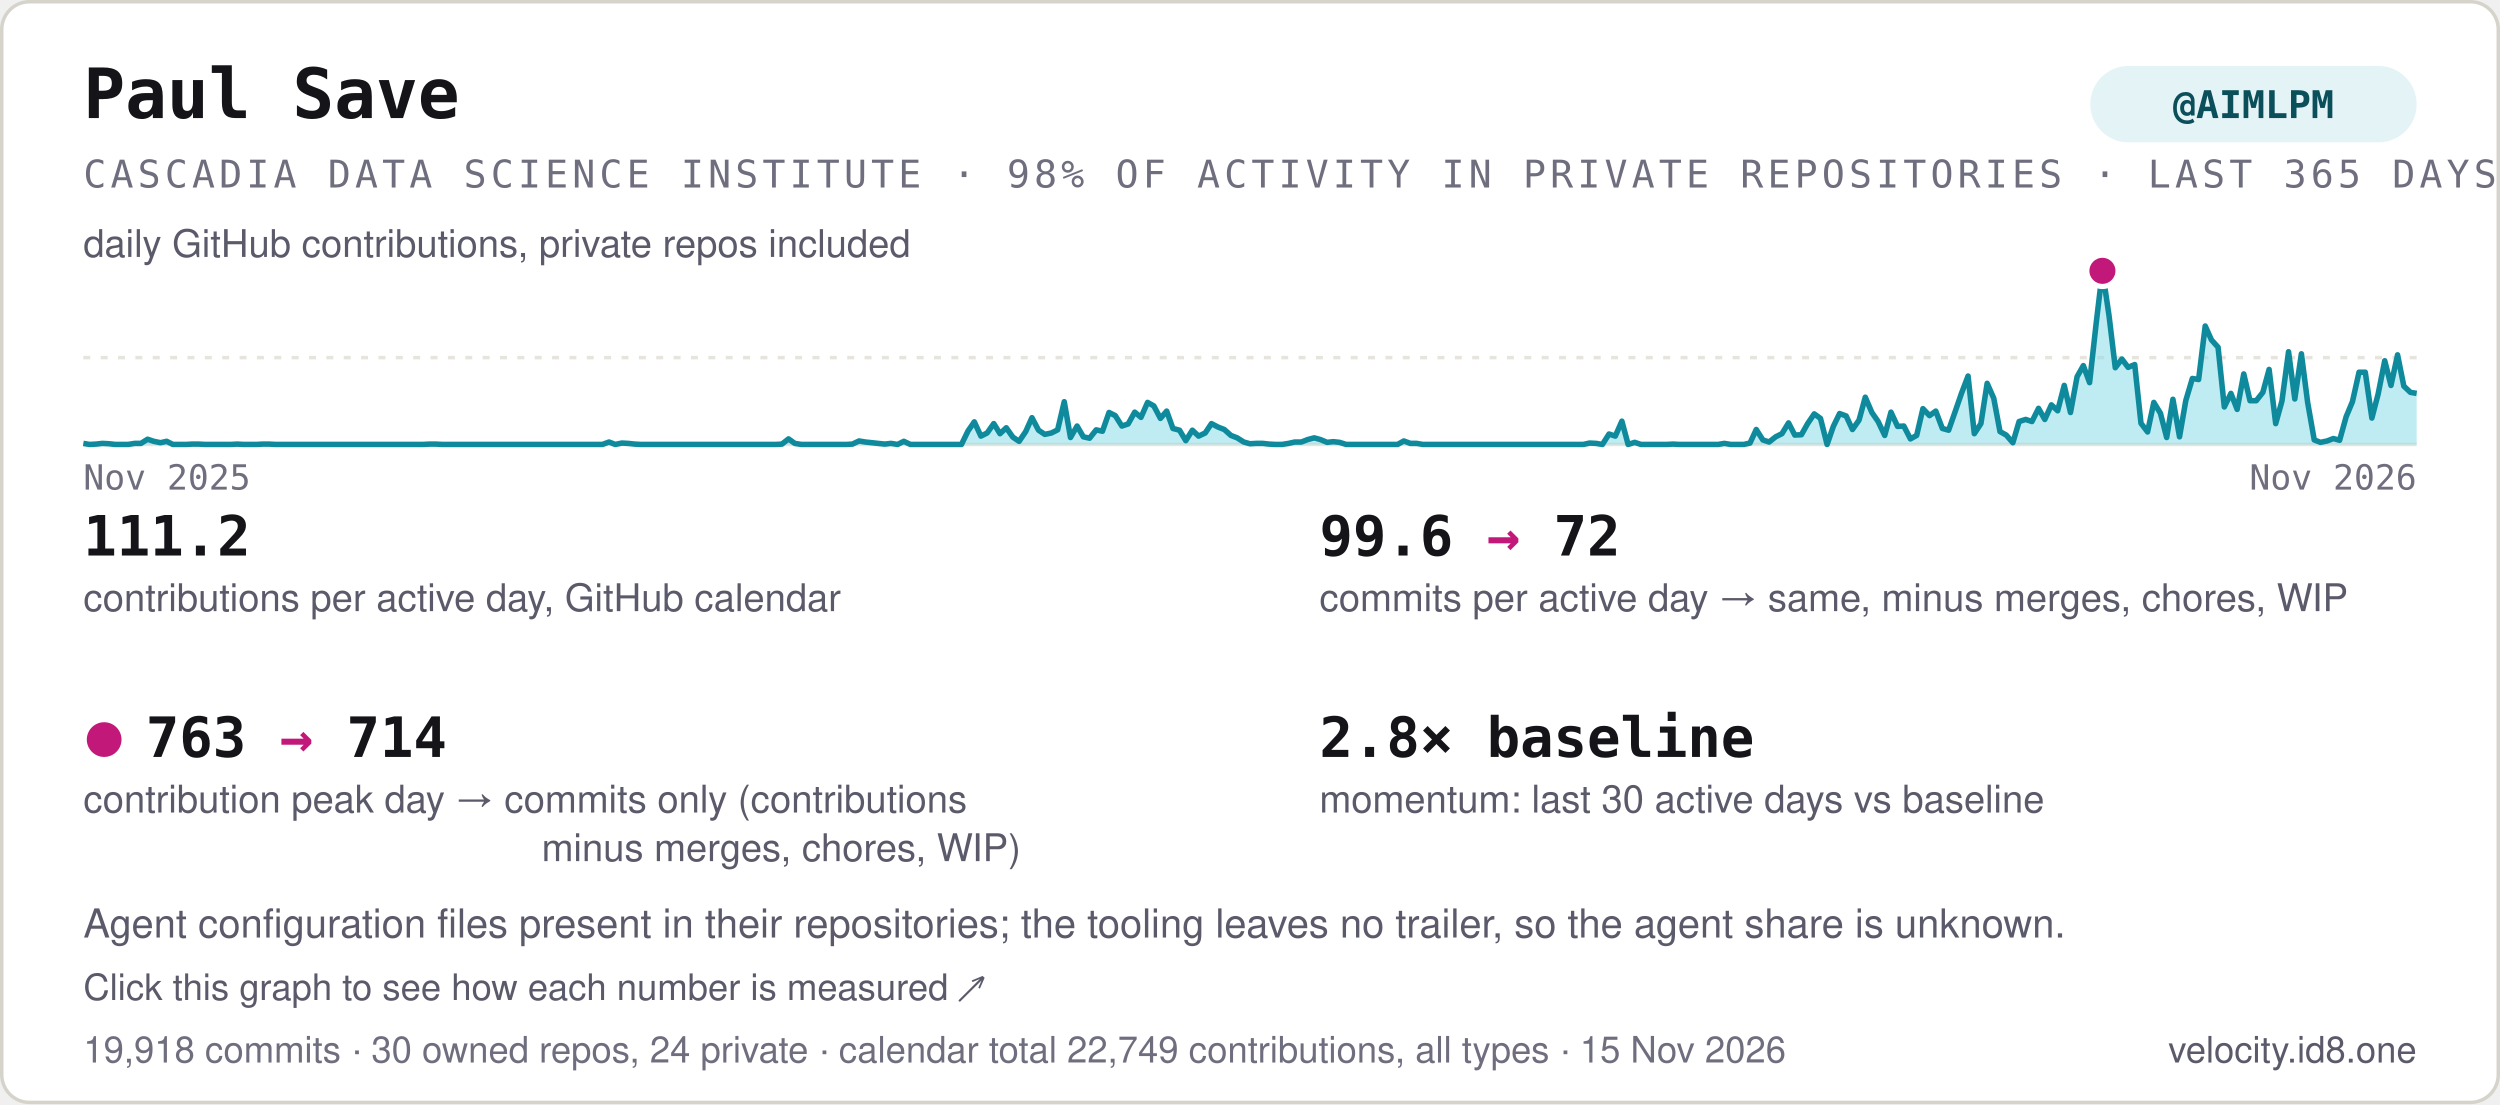
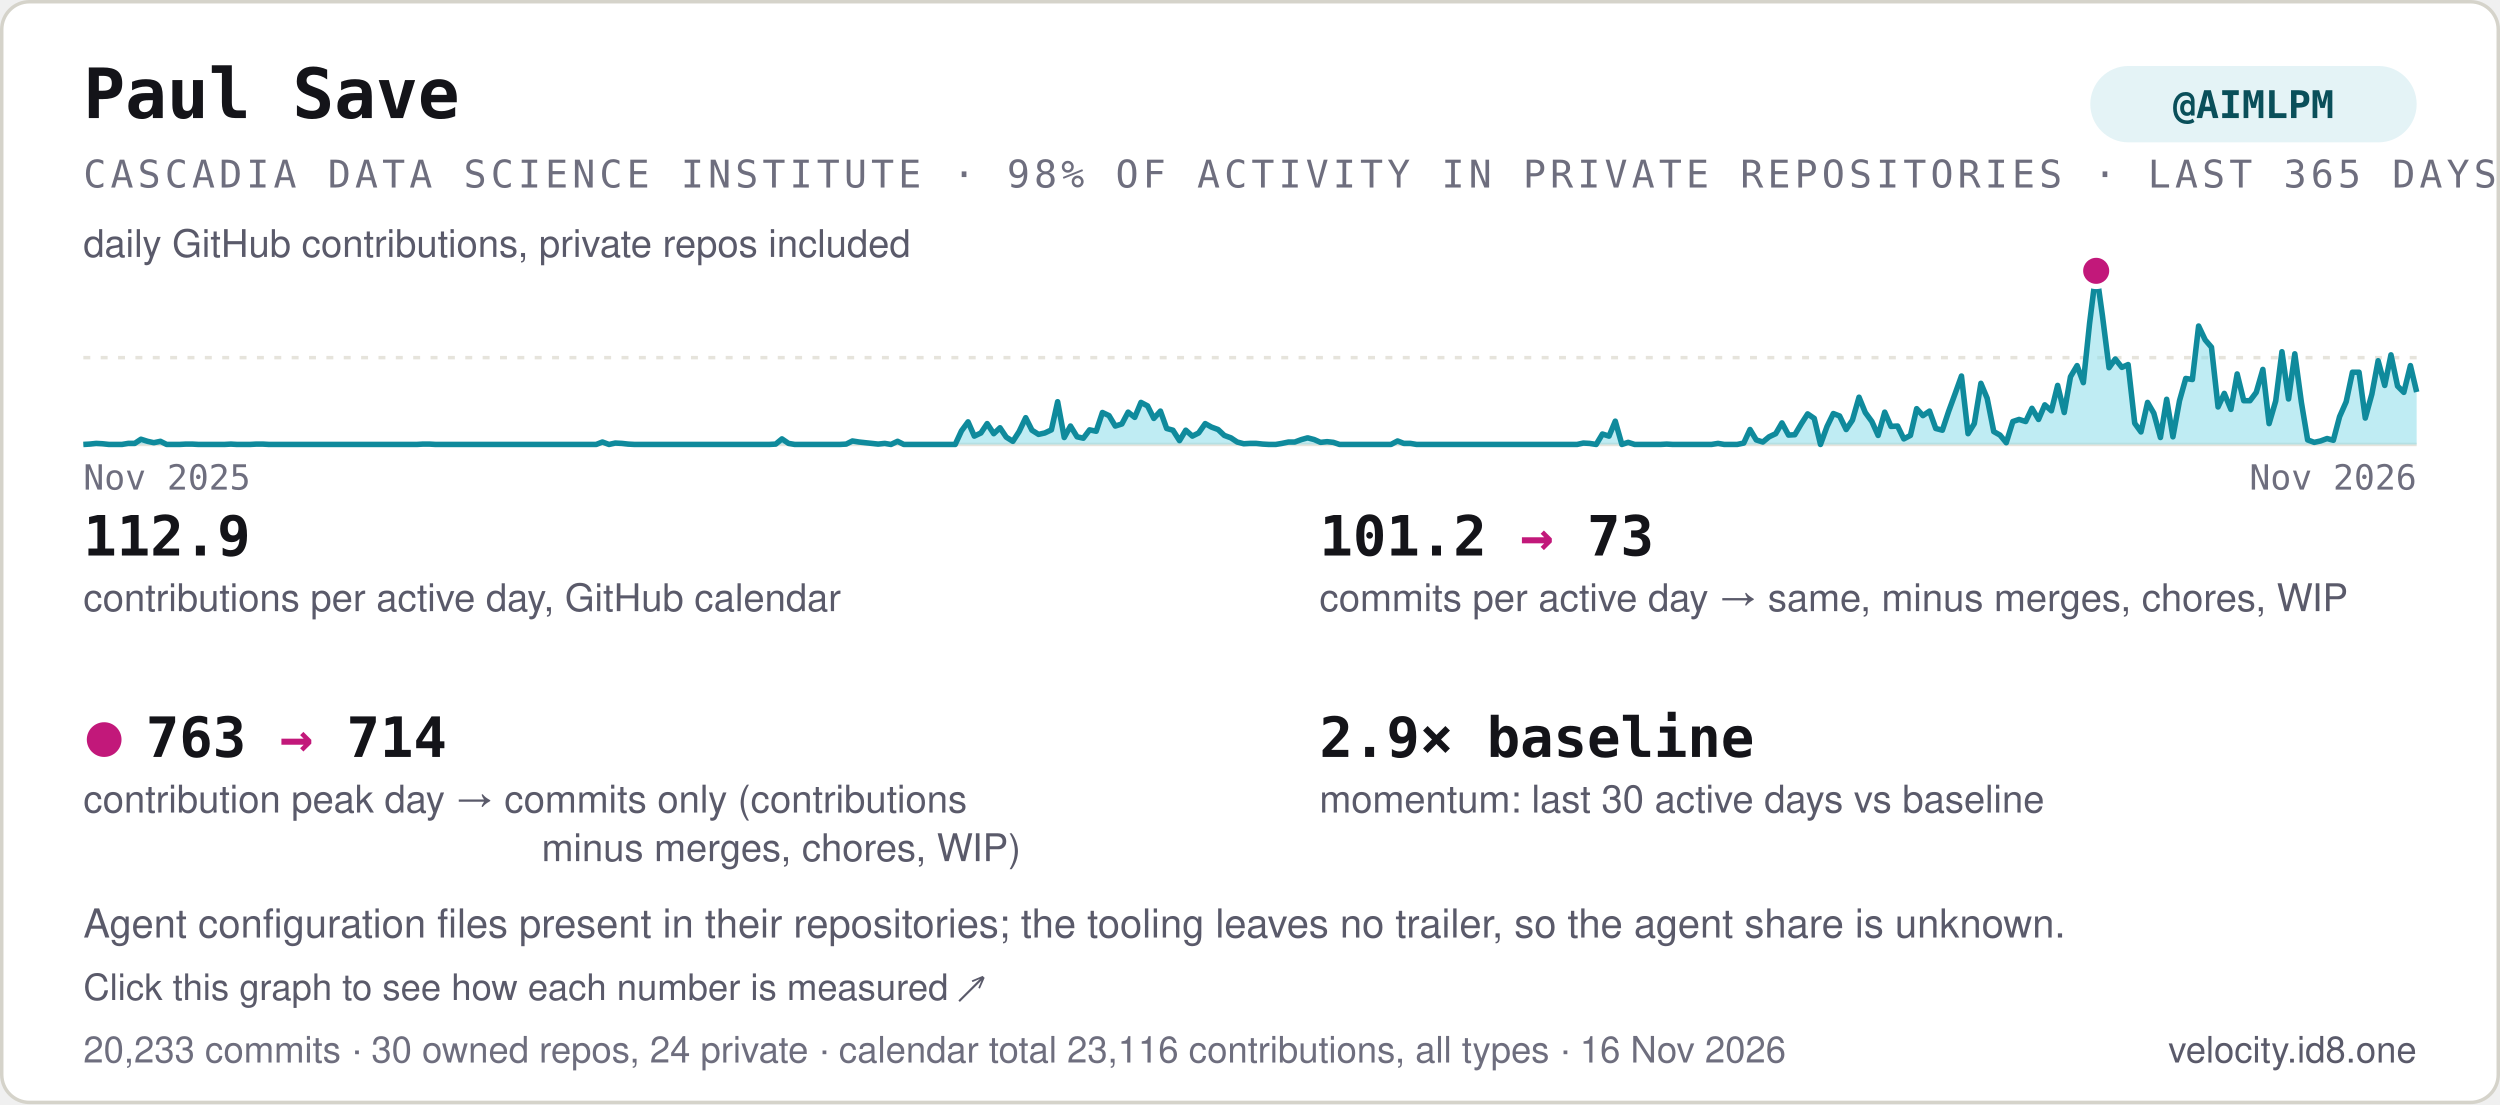
<svg xmlns="http://www.w3.org/2000/svg" width="720" height="318" viewBox="0 0 720 318" role="img" aria-label="Paul Save: Velocity Graph">
  <rect x="0.5" y="0.5" width="719" height="317" rx="8" fill="#FFFFFF" stroke="#D5D3CA" />
  <text x="24" y="34" font-family="Departure Mono, JetBrains Mono, ui-monospace, Menlo, monospace" font-size="20" font-weight="700" fill="#141419">Paul Save</text>
  <text x="24" y="54" font-family="Departure Mono, JetBrains Mono, ui-monospace, Menlo, monospace" font-size="11" letter-spacing="1.2" fill="#6E6E7E">CASCADIA DATA SCIENCE INSTITUTE · 98% OF ACTIVITY IN PRIVATE REPOSITORIES · LAST 365 DAYS</text>
  <rect x="602" y="19" width="94" height="22" rx="11" fill="#E4F3F6" />
  <text x="649" y="34" text-anchor="middle" font-family="Departure Mono, JetBrains Mono, ui-monospace, Menlo, monospace" font-size="11" font-weight="600" fill="#0A4F5A">@AIMLPM</text>
  <line x1="24" x2="696" y1="128" y2="128" stroke="#E6E4DC" />
  <line x1="24" x2="696" y1="103.0" y2="103.0" stroke="#E6E4DC" stroke-dasharray="2 3" />
-   <path d="M24.0,127.7 L25.8,128.0 L27.7,127.9 L29.5,127.7 L31.4,127.8 L33.2,128.0 L35.1,128.0 L36.9,128.0 L38.8,127.7 L40.6,127.7 L42.5,126.5 L44.3,127.1 L46.2,127.5 L48.0,127.1 L49.8,128.0 L51.7,128.0 L53.5,128.0 L55.4,127.9 L57.2,127.9 L59.1,128.0 L60.9,128.0 L62.8,128.0 L64.6,128.0 L66.5,128.0 L68.3,127.9 L70.2,128.0 L72.0,128.0 L73.8,128.0 L75.7,127.9 L77.5,127.9 L79.4,128.0 L81.2,128.0 L83.1,128.0 L84.9,128.0 L86.8,128.0 L88.6,128.0 L90.5,128.0 L92.3,128.0 L94.2,128.0 L96.0,128.0 L97.8,128.0 L99.7,128.0 L101.5,128.0 L103.4,128.0 L105.2,128.0 L107.1,128.0 L108.9,128.0 L110.8,128.0 L112.6,128.0 L114.5,128.0 L116.3,128.0 L118.2,128.0 L120.0,128.0 L121.8,128.0 L123.7,127.9 L125.5,127.9 L127.4,128.0 L129.2,128.0 L131.1,128.0 L132.9,128.0 L134.8,128.0 L136.6,128.0 L138.5,128.0 L140.3,128.0 L142.2,128.0 L144.0,128.0 L145.8,128.0 L147.7,128.0 L149.5,128.0 L151.4,128.0 L153.2,128.0 L155.1,128.0 L156.9,128.0 L158.8,128.0 L160.6,128.0 L162.5,128.0 L164.3,128.0 L166.2,128.0 L168.0,128.0 L169.8,128.0 L171.7,128.0 L173.5,128.0 L175.4,127.3 L177.2,128.0 L179.1,127.6 L180.9,127.7 L182.8,127.9 L184.6,128.0 L186.5,128.0 L188.3,128.0 L190.2,128.0 L192.0,128.0 L193.8,128.0 L195.7,128.0 L197.5,128.0 L199.4,128.0 L201.2,128.0 L203.1,128.0 L204.9,128.0 L206.8,128.0 L208.6,128.0 L210.5,128.0 L212.3,128.0 L214.2,128.0 L216.0,128.0 L217.8,128.0 L219.7,128.0 L221.5,128.0 L223.4,128.0 L225.2,127.9 L227.1,126.4 L228.9,127.7 L230.8,128.0 L232.6,128.0 L234.5,128.0 L236.3,128.0 L238.2,128.0 L240.0,128.0 L241.8,128.0 L243.7,128.0 L245.5,127.9 L247.4,127.0 L249.2,127.3 L251.1,127.5 L252.9,127.7 L254.8,127.9 L256.6,127.7 L258.5,128.0 L260.3,127.1 L262.2,128.0 L264.0,128.0 L265.8,128.0 L267.7,128.0 L269.5,128.0 L271.4,128.0 L273.2,128.0 L275.1,128.0 L276.9,128.0 L278.8,124.1 L280.6,121.5 L282.5,125.6 L284.3,124.7 L286.2,122.0 L288.0,124.9 L289.8,123.2 L291.7,125.9 L293.5,127.1 L295.4,124.3 L297.2,120.3 L299.1,123.9 L300.9,125.1 L302.8,124.7 L304.6,123.8 L306.5,115.7 L308.3,126.0 L310.2,122.7 L312.0,125.8 L313.8,126.2 L315.7,123.8 L317.5,124.2 L319.4,118.8 L321.2,119.7 L323.1,122.7 L324.9,122.1 L326.8,118.7 L328.6,120.2 L330.5,115.9 L332.3,116.9 L334.2,120.5 L336.0,118.4 L337.8,123.4 L339.7,123.9 L341.5,126.9 L343.4,123.9 L345.2,125.6 L347.1,124.7 L348.9,122.0 L350.8,123.0 L352.6,123.7 L354.5,125.4 L356.3,126.1 L358.2,127.3 L360.0,127.8 L361.8,127.7 L363.7,127.7 L365.5,127.9 L367.4,128.0 L369.2,128.0 L371.1,127.7 L372.9,127.3 L374.8,127.3 L376.6,126.6 L378.5,126.1 L380.3,126.6 L382.2,127.4 L384.0,127.2 L385.8,127.4 L387.7,128.0 L389.5,128.0 L391.4,128.0 L393.2,128.0 L395.1,128.0 L396.9,128.0 L398.8,128.0 L400.6,128.0 L402.5,128.0 L404.3,127.0 L406.2,127.7 L408.0,127.7 L409.8,128.0 L411.7,128.0 L413.5,128.0 L415.4,128.0 L417.2,128.0 L419.1,128.0 L420.9,128.0 L422.8,128.0 L424.6,128.0 L426.5,128.0 L428.3,128.0 L430.2,128.0 L432.0,128.0 L433.8,128.0 L435.7,128.0 L437.5,128.0 L439.4,128.0 L441.2,128.0 L443.1,128.0 L444.9,128.0 L446.8,128.0 L448.6,128.0 L450.5,128.0 L452.3,128.0 L454.2,128.0 L456.0,128.0 L457.8,127.6 L459.7,127.7 L461.5,128.0 L463.4,125.0 L465.2,125.6 L467.1,121.3 L468.9,128.0 L470.8,127.4 L472.6,128.0 L474.5,128.0 L476.3,128.0 L478.2,128.0 L480.0,128.0 L481.8,127.9 L483.7,128.0 L485.5,128.0 L487.4,128.0 L489.2,128.0 L491.1,128.0 L492.9,128.0 L494.8,128.0 L496.6,127.7 L498.5,128.0 L500.3,128.0 L502.2,128.0 L504.0,127.6 L505.8,123.7 L507.7,126.7 L509.5,127.3 L511.4,125.8 L513.2,124.9 L515.1,121.8 L516.9,125.3 L518.8,125.2 L520.6,122.0 L522.5,119.2 L524.3,120.5 L526.2,128.0 L528.0,122.8 L529.8,119.1 L531.7,119.8 L533.5,123.7 L535.4,121.0 L537.2,114.4 L539.1,118.8 L540.9,121.4 L542.8,125.4 L544.6,118.7 L546.5,122.8 L548.3,122.7 L550.2,126.4 L552.0,125.4 L553.8,117.7 L555.7,119.7 L557.5,118.4 L559.4,123.4 L561.2,123.9 L563.1,118.5 L564.9,113.3 L566.8,108.3 L568.6,124.9 L570.5,122.0 L572.3,110.4 L574.2,114.7 L576.0,124.3 L577.8,125.3 L579.7,127.5 L581.5,121.4 L583.4,120.8 L585.2,121.4 L587.1,117.6 L588.9,120.8 L590.8,116.6 L592.6,118.3 L594.5,111.0 L596.3,118.8 L598.2,108.5 L600.0,105.3 L601.8,110.2 L603.7,93.1 L605.5,78.0 L607.4,90.9 L609.2,105.9 L611.1,103.4 L612.9,105.8 L614.8,105.0 L616.6,121.9 L618.5,124.4 L620.3,115.9 L622.2,119.0 L624.0,126.0 L625.8,115.0 L627.7,125.8 L629.5,115.4 L631.4,109.0 L633.2,109.3 L635.1,93.9 L636.9,97.9 L638.8,100.0 L640.6,117.2 L642.5,113.3 L644.3,117.9 L646.2,107.7 L648.0,115.4 L649.8,115.4 L651.7,113.0 L653.5,106.4 L655.4,122.0 L657.2,115.5 L659.1,101.3 L660.9,114.9 L662.8,101.9 L664.6,115.9 L666.5,126.7 L668.3,127.4 L670.2,127.0 L672.0,126.3 L673.8,126.8 L675.7,120.0 L677.5,115.7 L679.4,107.2 L681.2,107.2 L683.1,120.4 L684.9,113.5 L686.8,103.9 L688.6,111.0 L690.5,102.2 L692.3,111.2 L694.2,113.0 L696.0,113.3 L696.0,128 L24,128 Z" fill="#8ADCE8" fill-opacity="0.55" />
-   <path d="M24.0,127.7 L25.8,128.0 L27.7,127.9 L29.5,127.7 L31.4,127.8 L33.2,128.0 L35.1,128.0 L36.9,128.0 L38.8,127.7 L40.6,127.7 L42.5,126.5 L44.3,127.1 L46.2,127.5 L48.0,127.1 L49.8,128.0 L51.7,128.0 L53.5,128.0 L55.4,127.9 L57.2,127.9 L59.1,128.0 L60.9,128.0 L62.8,128.0 L64.6,128.0 L66.5,128.0 L68.3,127.9 L70.2,128.0 L72.0,128.0 L73.8,128.0 L75.7,127.9 L77.5,127.9 L79.4,128.0 L81.2,128.0 L83.1,128.0 L84.9,128.0 L86.8,128.0 L88.6,128.0 L90.5,128.0 L92.3,128.0 L94.2,128.0 L96.0,128.0 L97.8,128.0 L99.7,128.0 L101.5,128.0 L103.4,128.0 L105.2,128.0 L107.1,128.0 L108.9,128.0 L110.8,128.0 L112.6,128.0 L114.5,128.0 L116.3,128.0 L118.2,128.0 L120.0,128.0 L121.8,128.0 L123.7,127.9 L125.5,127.9 L127.4,128.0 L129.2,128.0 L131.1,128.0 L132.9,128.0 L134.8,128.0 L136.6,128.0 L138.5,128.0 L140.3,128.0 L142.2,128.0 L144.0,128.0 L145.8,128.0 L147.7,128.0 L149.5,128.0 L151.4,128.0 L153.2,128.0 L155.1,128.0 L156.9,128.0 L158.8,128.0 L160.6,128.0 L162.5,128.0 L164.3,128.0 L166.2,128.0 L168.0,128.0 L169.8,128.0 L171.7,128.0 L173.5,128.0 L175.4,127.3 L177.2,128.0 L179.1,127.6 L180.9,127.7 L182.8,127.9 L184.6,128.0 L186.5,128.0 L188.3,128.0 L190.2,128.0 L192.0,128.0 L193.8,128.0 L195.7,128.0 L197.5,128.0 L199.4,128.0 L201.2,128.0 L203.1,128.0 L204.9,128.0 L206.8,128.0 L208.6,128.0 L210.5,128.0 L212.3,128.0 L214.2,128.0 L216.0,128.0 L217.8,128.0 L219.7,128.0 L221.5,128.0 L223.4,128.0 L225.2,127.9 L227.1,126.4 L228.9,127.7 L230.8,128.0 L232.6,128.0 L234.5,128.0 L236.3,128.0 L238.2,128.0 L240.0,128.0 L241.8,128.0 L243.7,128.0 L245.5,127.9 L247.4,127.0 L249.2,127.3 L251.1,127.5 L252.9,127.7 L254.8,127.9 L256.6,127.7 L258.5,128.0 L260.3,127.1 L262.2,128.0 L264.0,128.0 L265.8,128.0 L267.7,128.0 L269.5,128.0 L271.4,128.0 L273.2,128.0 L275.1,128.0 L276.9,128.0 L278.8,124.1 L280.6,121.5 L282.5,125.6 L284.3,124.7 L286.2,122.0 L288.0,124.9 L289.8,123.2 L291.7,125.9 L293.5,127.1 L295.4,124.3 L297.2,120.3 L299.1,123.9 L300.9,125.1 L302.8,124.7 L304.6,123.8 L306.5,115.7 L308.3,126.0 L310.2,122.7 L312.0,125.8 L313.8,126.2 L315.7,123.8 L317.5,124.2 L319.4,118.8 L321.2,119.7 L323.1,122.7 L324.9,122.1 L326.8,118.7 L328.6,120.2 L330.5,115.9 L332.3,116.9 L334.2,120.5 L336.0,118.4 L337.8,123.4 L339.7,123.9 L341.5,126.9 L343.4,123.9 L345.2,125.6 L347.1,124.7 L348.9,122.0 L350.8,123.0 L352.6,123.7 L354.5,125.4 L356.3,126.1 L358.2,127.3 L360.0,127.8 L361.8,127.7 L363.7,127.7 L365.5,127.9 L367.4,128.0 L369.2,128.0 L371.1,127.7 L372.9,127.3 L374.8,127.3 L376.6,126.6 L378.5,126.1 L380.3,126.6 L382.2,127.4 L384.0,127.2 L385.8,127.4 L387.7,128.0 L389.5,128.0 L391.4,128.0 L393.2,128.0 L395.1,128.0 L396.9,128.0 L398.8,128.0 L400.6,128.0 L402.5,128.0 L404.3,127.0 L406.2,127.7 L408.0,127.7 L409.8,128.0 L411.7,128.0 L413.5,128.0 L415.4,128.0 L417.2,128.0 L419.1,128.0 L420.9,128.0 L422.8,128.0 L424.6,128.0 L426.5,128.0 L428.3,128.0 L430.2,128.0 L432.0,128.0 L433.8,128.0 L435.7,128.0 L437.5,128.0 L439.4,128.0 L441.2,128.0 L443.1,128.0 L444.9,128.0 L446.8,128.0 L448.6,128.0 L450.5,128.0 L452.3,128.0 L454.2,128.0 L456.0,128.0 L457.8,127.6 L459.7,127.7 L461.5,128.0 L463.4,125.0 L465.2,125.6 L467.1,121.3 L468.9,128.0 L470.8,127.4 L472.6,128.0 L474.5,128.0 L476.3,128.0 L478.2,128.0 L480.0,128.0 L481.8,127.9 L483.7,128.0 L485.5,128.0 L487.4,128.0 L489.2,128.0 L491.1,128.0 L492.9,128.0 L494.8,128.0 L496.6,127.7 L498.5,128.0 L500.3,128.0 L502.2,128.0 L504.0,127.6 L505.8,123.7 L507.7,126.7 L509.5,127.3 L511.4,125.8 L513.2,124.9 L515.1,121.8 L516.9,125.3 L518.8,125.2 L520.6,122.0 L522.5,119.2 L524.3,120.5 L526.2,128.0 L528.0,122.8 L529.8,119.1 L531.7,119.8 L533.5,123.7 L535.4,121.0 L537.2,114.4 L539.1,118.8 L540.9,121.4 L542.8,125.4 L544.6,118.7 L546.5,122.8 L548.3,122.7 L550.2,126.4 L552.0,125.4 L553.8,117.7 L555.7,119.7 L557.5,118.4 L559.4,123.4 L561.2,123.9 L563.1,118.5 L564.9,113.3 L566.8,108.3 L568.6,124.9 L570.5,122.0 L572.3,110.4 L574.2,114.7 L576.0,124.3 L577.8,125.3 L579.7,127.5 L581.5,121.4 L583.4,120.8 L585.2,121.4 L587.1,117.6 L588.9,120.8 L590.8,116.6 L592.6,118.3 L594.5,111.0 L596.3,118.8 L598.2,108.5 L600.0,105.3 L601.8,110.2 L603.7,93.1 L605.5,78.0 L607.4,90.9 L609.2,105.9 L611.1,103.4 L612.9,105.8 L614.8,105.0 L616.6,121.9 L618.5,124.4 L620.3,115.9 L622.2,119.0 L624.0,126.0 L625.8,115.0 L627.7,125.8 L629.5,115.4 L631.4,109.0 L633.2,109.3 L635.1,93.9 L636.9,97.9 L638.8,100.0 L640.6,117.2 L642.5,113.3 L644.3,117.9 L646.2,107.7 L648.0,115.4 L649.8,115.4 L651.7,113.0 L653.5,106.4 L655.4,122.0 L657.2,115.5 L659.1,101.3 L660.9,114.9 L662.8,101.9 L664.6,115.9 L666.5,126.7 L668.3,127.4 L670.2,127.0 L672.0,126.3 L673.8,126.8 L675.7,120.0 L677.5,115.7 L679.4,107.2 L681.2,107.2 L683.1,120.4 L684.9,113.5 L686.8,103.9 L688.6,111.0 L690.5,102.2 L692.3,111.2 L694.2,113.0 L696.0,113.3" fill="none" stroke="#0F8A9C" stroke-width="1.6" stroke-linejoin="round" />
-   <circle cx="605.5" cy="78.0" r="4.5" fill="#C2187A" stroke="#FFFFFF" stroke-width="1.5" />
+   <path d="M24.0,128.0 L25.8,127.9 L27.7,127.7 L29.5,127.8 L31.4,128.0 L33.2,128.0 L35.1,128.0 L36.9,127.7 L38.8,127.7 L40.6,126.5 L42.5,127.1 L44.3,127.5 L46.2,127.1 L48.0,128.0 L49.8,128.0 L51.7,128.0 L53.5,127.9 L55.4,127.9 L57.2,128.0 L59.1,128.0 L60.9,128.0 L62.8,128.0 L64.6,128.0 L66.5,127.9 L68.3,128.0 L70.2,128.0 L72.0,128.0 L73.8,127.9 L75.7,127.9 L77.5,128.0 L79.4,128.0 L81.2,128.0 L83.1,128.0 L84.9,128.0 L86.8,128.0 L88.6,128.0 L90.5,128.0 L92.3,128.0 L94.2,128.0 L96.0,128.0 L97.8,128.0 L99.7,128.0 L101.5,128.0 L103.4,128.0 L105.2,128.0 L107.1,128.0 L108.9,128.0 L110.8,128.0 L112.6,128.0 L114.5,128.0 L116.3,128.0 L118.2,128.0 L120.0,128.0 L121.8,127.9 L123.7,127.9 L125.5,128.0 L127.4,128.0 L129.2,128.0 L131.1,128.0 L132.9,128.0 L134.8,128.0 L136.6,128.0 L138.5,128.0 L140.3,128.0 L142.2,128.0 L144.0,128.0 L145.8,128.0 L147.7,128.0 L149.5,128.0 L151.4,128.0 L153.2,128.0 L155.1,128.0 L156.9,128.0 L158.8,128.0 L160.6,128.0 L162.5,128.0 L164.3,128.0 L166.2,128.0 L168.0,128.0 L169.8,128.0 L171.7,128.0 L173.5,127.3 L175.4,128.0 L177.2,127.6 L179.1,127.7 L180.9,127.9 L182.8,128.0 L184.6,128.0 L186.5,128.0 L188.3,128.0 L190.2,128.0 L192.0,128.0 L193.8,128.0 L195.7,128.0 L197.5,128.0 L199.4,128.0 L201.2,128.0 L203.1,128.0 L204.9,128.0 L206.8,128.0 L208.6,128.0 L210.5,128.0 L212.3,128.0 L214.2,128.0 L216.0,128.0 L217.8,128.0 L219.7,128.0 L221.5,128.0 L223.4,127.9 L225.2,126.4 L227.1,127.7 L228.9,128.0 L230.8,128.0 L232.6,128.0 L234.5,128.0 L236.3,128.0 L238.2,128.0 L240.0,128.0 L241.8,128.0 L243.7,127.9 L245.5,127.0 L247.4,127.3 L249.2,127.5 L251.1,127.7 L252.9,127.9 L254.8,127.7 L256.6,128.0 L258.5,127.1 L260.3,128.0 L262.2,128.0 L264.0,128.0 L265.8,128.0 L267.7,128.0 L269.5,128.0 L271.4,128.0 L273.2,128.0 L275.1,128.0 L276.9,124.1 L278.8,121.5 L280.6,125.6 L282.5,124.7 L284.3,122.0 L286.2,124.9 L288.0,123.2 L289.8,125.9 L291.7,127.1 L293.5,124.3 L295.4,120.3 L297.2,123.9 L299.1,125.1 L300.9,124.7 L302.8,123.8 L304.6,115.7 L306.5,126.0 L308.3,122.7 L310.2,125.8 L312.0,126.2 L313.8,123.8 L315.7,124.2 L317.5,118.8 L319.4,119.7 L321.2,122.7 L323.1,122.1 L324.9,118.7 L326.8,120.2 L328.6,115.9 L330.5,116.9 L332.3,120.5 L334.2,118.4 L336.0,123.4 L337.8,123.9 L339.7,126.9 L341.5,123.9 L343.4,125.6 L345.2,124.7 L347.1,122.0 L348.9,123.0 L350.8,123.7 L352.6,125.4 L354.5,126.1 L356.3,127.3 L358.2,127.8 L360.0,127.7 L361.8,127.7 L363.7,127.9 L365.5,128.0 L367.4,128.0 L369.2,127.7 L371.1,127.3 L372.9,127.3 L374.8,126.6 L376.6,126.1 L378.5,126.6 L380.3,127.4 L382.2,127.2 L384.0,127.4 L385.8,128.0 L387.7,128.0 L389.5,128.0 L391.4,128.0 L393.2,128.0 L395.1,128.0 L396.9,128.0 L398.8,128.0 L400.6,128.0 L402.5,127.0 L404.3,127.7 L406.2,127.7 L408.0,128.0 L409.8,128.0 L411.7,128.0 L413.5,128.0 L415.4,128.0 L417.2,128.0 L419.1,128.0 L420.9,128.0 L422.8,128.0 L424.6,128.0 L426.5,128.0 L428.3,128.0 L430.2,128.0 L432.0,128.0 L433.8,128.0 L435.7,128.0 L437.5,128.0 L439.4,128.0 L441.2,128.0 L443.1,128.0 L444.9,128.0 L446.8,128.0 L448.6,128.0 L450.5,128.0 L452.3,128.0 L454.2,128.0 L456.0,127.6 L457.8,127.7 L459.7,128.0 L461.5,125.0 L463.4,125.6 L465.2,121.3 L467.1,128.0 L468.9,127.4 L470.8,128.0 L472.6,128.0 L474.5,128.0 L476.3,128.0 L478.2,128.0 L480.0,127.9 L481.8,128.0 L483.7,128.0 L485.5,128.0 L487.4,128.0 L489.2,128.0 L491.1,128.0 L492.9,128.0 L494.8,127.7 L496.6,128.0 L498.5,128.0 L500.3,128.0 L502.2,127.6 L504.0,123.7 L505.8,126.7 L507.7,127.3 L509.5,125.8 L511.4,124.9 L513.2,121.8 L515.1,125.3 L516.9,125.2 L518.8,122.0 L520.6,119.2 L522.5,120.5 L524.3,128.0 L526.2,122.8 L528.0,119.1 L529.8,119.8 L531.7,123.7 L533.5,121.0 L535.4,114.4 L537.2,118.8 L539.1,121.4 L540.9,125.4 L542.8,118.7 L544.6,122.8 L546.5,122.7 L548.3,126.4 L550.2,125.4 L552.0,117.7 L553.8,119.7 L555.7,118.4 L557.5,123.4 L559.4,123.9 L561.2,118.5 L563.1,113.3 L564.9,108.3 L566.8,124.9 L568.6,122.0 L570.5,110.4 L572.3,114.7 L574.2,124.3 L576.0,125.3 L577.8,127.5 L579.7,121.4 L581.5,120.8 L583.4,121.4 L585.2,117.6 L587.1,120.8 L588.9,116.6 L590.8,118.3 L592.6,111.0 L594.5,118.8 L596.3,108.5 L598.2,105.3 L600.0,110.2 L601.8,93.1 L603.7,78.0 L605.5,90.9 L607.4,105.9 L609.2,103.4 L611.1,105.8 L612.9,105.0 L614.8,121.9 L616.6,124.4 L618.5,115.9 L620.3,119.0 L622.2,126.0 L624.0,115.0 L625.8,125.8 L627.7,115.4 L629.5,109.0 L631.4,109.3 L633.2,93.9 L635.1,97.9 L636.9,100.0 L638.8,117.2 L640.6,113.3 L642.5,117.9 L644.3,107.7 L646.2,115.4 L648.0,115.4 L649.8,113.0 L651.7,106.4 L653.5,122.0 L655.4,115.5 L657.2,101.3 L659.1,114.9 L660.9,101.9 L662.8,115.9 L664.6,126.7 L666.5,127.4 L668.3,127.0 L670.2,126.3 L672.0,126.8 L673.8,120.0 L675.7,115.7 L677.5,107.2 L679.4,107.2 L681.2,120.4 L683.1,113.5 L684.9,103.9 L686.8,111.0 L688.6,102.2 L690.5,111.2 L692.3,113.0 L694.2,105.3 L696.0,112.9 L696.0,128 L24,128 Z" fill="#8ADCE8" fill-opacity="0.55" />
+   <path d="M24.0,128.0 L25.8,127.9 L27.7,127.7 L29.5,127.8 L31.4,128.0 L33.2,128.0 L35.1,128.0 L36.9,127.7 L38.8,127.7 L40.6,126.5 L42.5,127.1 L44.3,127.5 L46.2,127.1 L48.0,128.0 L49.8,128.0 L51.7,128.0 L53.5,127.9 L55.4,127.9 L57.2,128.0 L59.1,128.0 L60.9,128.0 L62.8,128.0 L64.6,128.0 L66.5,127.9 L68.3,128.0 L70.2,128.0 L72.0,128.0 L73.8,127.9 L75.7,127.9 L77.5,128.0 L79.4,128.0 L81.2,128.0 L83.1,128.0 L84.9,128.0 L86.8,128.0 L88.6,128.0 L90.5,128.0 L92.3,128.0 L94.2,128.0 L96.0,128.0 L97.8,128.0 L99.7,128.0 L101.5,128.0 L103.4,128.0 L105.2,128.0 L107.1,128.0 L108.9,128.0 L110.8,128.0 L112.6,128.0 L114.5,128.0 L116.3,128.0 L118.2,128.0 L120.0,128.0 L121.8,127.9 L123.7,127.9 L125.5,128.0 L127.4,128.0 L129.2,128.0 L131.1,128.0 L132.9,128.0 L134.8,128.0 L136.6,128.0 L138.5,128.0 L140.3,128.0 L142.2,128.0 L144.0,128.0 L145.8,128.0 L147.7,128.0 L149.5,128.0 L151.4,128.0 L153.2,128.0 L155.1,128.0 L156.9,128.0 L158.8,128.0 L160.6,128.0 L162.5,128.0 L164.3,128.0 L166.2,128.0 L168.0,128.0 L169.8,128.0 L171.7,128.0 L173.5,127.3 L175.4,128.0 L177.2,127.6 L179.1,127.7 L180.9,127.9 L182.8,128.0 L184.6,128.0 L186.5,128.0 L188.3,128.0 L190.2,128.0 L192.0,128.0 L193.8,128.0 L195.7,128.0 L197.5,128.0 L199.4,128.0 L201.2,128.0 L203.1,128.0 L204.9,128.0 L206.8,128.0 L208.6,128.0 L210.5,128.0 L212.3,128.0 L214.2,128.0 L216.0,128.0 L217.8,128.0 L219.7,128.0 L221.5,128.0 L223.4,127.9 L225.2,126.4 L227.1,127.7 L228.9,128.0 L230.8,128.0 L232.6,128.0 L234.5,128.0 L236.3,128.0 L238.2,128.0 L240.0,128.0 L241.8,128.0 L243.7,127.9 L245.5,127.0 L247.4,127.3 L249.2,127.5 L251.1,127.7 L252.9,127.9 L254.8,127.7 L256.6,128.0 L258.5,127.1 L260.3,128.0 L262.2,128.0 L264.0,128.0 L265.8,128.0 L267.7,128.0 L269.5,128.0 L271.4,128.0 L273.2,128.0 L275.1,128.0 L276.9,124.1 L278.8,121.5 L280.6,125.6 L282.5,124.7 L284.3,122.0 L286.2,124.9 L288.0,123.2 L289.8,125.9 L291.7,127.1 L293.5,124.3 L295.4,120.3 L297.2,123.9 L299.1,125.1 L300.9,124.7 L302.8,123.8 L304.6,115.7 L306.5,126.0 L308.3,122.7 L310.2,125.8 L312.0,126.2 L313.8,123.8 L315.7,124.2 L317.5,118.8 L319.4,119.7 L321.2,122.7 L323.1,122.1 L324.9,118.7 L326.8,120.2 L328.6,115.9 L330.5,116.9 L332.3,120.5 L334.2,118.4 L336.0,123.4 L337.8,123.9 L339.7,126.9 L341.5,123.9 L343.4,125.6 L345.2,124.7 L347.1,122.0 L348.9,123.0 L350.8,123.7 L352.6,125.4 L354.5,126.1 L356.3,127.3 L358.2,127.8 L360.0,127.7 L361.8,127.7 L363.7,127.9 L365.5,128.0 L367.4,128.0 L369.2,127.7 L371.1,127.3 L372.9,127.3 L374.8,126.6 L376.6,126.1 L378.5,126.6 L380.3,127.4 L382.2,127.2 L384.0,127.4 L385.8,128.0 L387.7,128.0 L389.5,128.0 L391.4,128.0 L393.2,128.0 L395.1,128.0 L396.9,128.0 L398.8,128.0 L400.6,128.0 L402.5,127.0 L404.3,127.7 L406.2,127.7 L408.0,128.0 L409.8,128.0 L411.7,128.0 L413.5,128.0 L415.4,128.0 L417.2,128.0 L419.1,128.0 L420.9,128.0 L422.8,128.0 L424.6,128.0 L426.5,128.0 L428.3,128.0 L430.2,128.0 L432.0,128.0 L433.8,128.0 L435.7,128.0 L437.5,128.0 L439.4,128.0 L441.2,128.0 L443.1,128.0 L444.9,128.0 L446.8,128.0 L448.6,128.0 L450.5,128.0 L452.3,128.0 L454.2,128.0 L456.0,127.6 L457.8,127.7 L459.7,128.0 L461.5,125.0 L463.4,125.6 L465.2,121.3 L467.1,128.0 L468.9,127.4 L470.8,128.0 L472.6,128.0 L474.5,128.0 L476.3,128.0 L478.2,128.0 L480.0,127.9 L481.8,128.0 L483.7,128.0 L485.5,128.0 L487.4,128.0 L489.2,128.0 L491.1,128.0 L492.9,128.0 L494.8,127.7 L496.6,128.0 L498.5,128.0 L500.3,128.0 L502.2,127.6 L504.0,123.7 L505.8,126.7 L507.7,127.3 L509.5,125.8 L511.4,124.9 L513.2,121.8 L515.1,125.3 L516.9,125.2 L518.8,122.0 L520.6,119.2 L522.5,120.5 L524.3,128.0 L526.2,122.8 L528.0,119.1 L529.8,119.8 L531.7,123.7 L533.5,121.0 L535.4,114.4 L537.2,118.8 L539.1,121.4 L540.9,125.4 L542.8,118.7 L544.6,122.8 L546.5,122.7 L548.3,126.4 L550.2,125.4 L552.0,117.7 L553.8,119.7 L555.7,118.4 L557.5,123.4 L559.4,123.9 L561.2,118.5 L563.1,113.3 L564.9,108.3 L566.8,124.9 L568.6,122.0 L570.5,110.4 L572.3,114.7 L574.2,124.3 L576.0,125.3 L577.8,127.5 L579.7,121.4 L581.5,120.8 L583.4,121.4 L585.2,117.6 L587.1,120.8 L588.9,116.6 L590.8,118.3 L592.6,111.0 L594.5,118.8 L596.3,108.5 L598.2,105.3 L600.0,110.2 L601.8,93.1 L603.7,78.0 L605.5,90.9 L607.4,105.9 L609.2,103.4 L611.1,105.8 L612.9,105.0 L614.8,121.9 L616.6,124.4 L618.5,115.9 L620.3,119.0 L622.2,126.0 L624.0,115.0 L625.8,125.8 L627.7,115.4 L629.5,109.0 L631.4,109.3 L633.2,93.9 L635.1,97.9 L636.9,100.0 L638.8,117.2 L640.6,113.3 L642.5,117.9 L644.3,107.7 L646.2,115.4 L648.0,115.4 L649.8,113.0 L651.7,106.4 L653.5,122.0 L655.4,115.5 L657.2,101.3 L659.1,114.9 L660.9,101.9 L662.8,115.9 L664.6,126.7 L666.5,127.4 L668.3,127.0 L670.2,126.3 L672.0,126.8 L673.8,120.0 L675.7,115.7 L677.5,107.2 L679.4,107.2 L681.2,120.4 L683.1,113.5 L684.9,103.9 L686.8,111.0 L688.6,102.2 L690.5,111.2 L692.3,113.0 L694.2,105.3 L696.0,112.9" fill="none" stroke="#0F8A9C" stroke-width="1.6" stroke-linejoin="round" />
+   <circle cx="603.7" cy="78.0" r="4.5" fill="#C2187A" stroke="#FFFFFF" stroke-width="1.5" />
  <text x="24" y="141" font-family="Departure Mono, JetBrains Mono, ui-monospace, Menlo, monospace" font-size="10" fill="#6E6E7E">Nov 2025</text>
  <text x="696" y="141" text-anchor="end" font-family="Departure Mono, JetBrains Mono, ui-monospace, Menlo, monospace" font-size="10" fill="#6E6E7E">Nov 2026</text>
  <text x="24" y="74" font-family="-apple-system, BlinkMacSystemFont, 'Segoe UI', Helvetica, Arial, sans-serif" font-size="11" fill="#5A5A6A">daily GitHub contributions, private repos included</text>
-   <text x="24" y="160" font-family="Departure Mono, JetBrains Mono, ui-monospace, Menlo, monospace" font-size="16" font-weight="600" fill="#141419">111.2</text>
+   <text x="24" y="160" font-family="Departure Mono, JetBrains Mono, ui-monospace, Menlo, monospace" font-size="16" font-weight="600" fill="#141419">112.9</text>
  <text x="24" y="176" font-family="-apple-system, BlinkMacSystemFont, 'Segoe UI', Helvetica, Arial, sans-serif" font-size="11" fill="#5A5A6A">contributions per active day, GitHub calendar</text>
-   <text x="380" y="160" font-family="Departure Mono, JetBrains Mono, ui-monospace, Menlo, monospace" font-size="16" font-weight="600" fill="#141419">99.6 <tspan fill="#C2187A">→</tspan> 72</text>
+   <text x="380" y="160" font-family="Departure Mono, JetBrains Mono, ui-monospace, Menlo, monospace" font-size="16" font-weight="600" fill="#141419">101.2 <tspan fill="#C2187A">→</tspan> 73</text>
  <text x="380" y="176" font-family="-apple-system, BlinkMacSystemFont, 'Segoe UI', Helvetica, Arial, sans-serif" font-size="11" fill="#5A5A6A">commits per active day → same, minus merges, chores, WIP</text>
  <circle cx="30" cy="213" r="5" fill="#C2187A" />
  <text x="42" y="218" font-family="Departure Mono, JetBrains Mono, ui-monospace, Menlo, monospace" font-size="16" font-weight="600" fill="#141419">763 <tspan fill="#C2187A">→</tspan> 714</text>
  <text x="24" y="234" font-family="-apple-system, BlinkMacSystemFont, 'Segoe UI', Helvetica, Arial, sans-serif" font-size="11" fill="#5A5A6A">contribution peak day → commits only (contributions</text>
  <text x="156" y="248" font-family="-apple-system, BlinkMacSystemFont, 'Segoe UI', Helvetica, Arial, sans-serif" font-size="11" fill="#5A5A6A">minus merges, chores, WIP)</text>
-   <text x="380" y="218" font-family="Departure Mono, JetBrains Mono, ui-monospace, Menlo, monospace" font-size="16" font-weight="600" fill="#141419">2.8× baseline</text>
+   <text x="380" y="218" font-family="Departure Mono, JetBrains Mono, ui-monospace, Menlo, monospace" font-size="16" font-weight="600" fill="#141419">2.9× baseline</text>
  <text x="380" y="234" font-family="-apple-system, BlinkMacSystemFont, 'Segoe UI', Helvetica, Arial, sans-serif" font-size="11" fill="#5A5A6A">momentum: last 30 active days vs baseline</text>
  <text x="24" y="270" font-family="-apple-system, BlinkMacSystemFont, 'Segoe UI', Helvetica, Arial, sans-serif" font-size="11.5" fill="#5A5A6A">Agent configuration files present in their repositories; the tooling leaves no trailer, so the agent share is unknown.</text>
  <text x="24" y="288" font-family="-apple-system, BlinkMacSystemFont, 'Segoe UI', Helvetica, Arial, sans-serif" font-size="10.5" fill="#5A5A6A">Click this graph to see how each number is measured ↗</text>
-   <text x="24" y="306" font-family="-apple-system, BlinkMacSystemFont, 'Segoe UI', Helvetica, Arial, sans-serif" font-size="10.5" fill="#6E6E7E">19,918 commits · 30 owned repos, 24 private · calendar total 22,749 contributions, all types · 15 Nov 2026</text>
+   <text x="24" y="306" font-family="-apple-system, BlinkMacSystemFont, 'Segoe UI', Helvetica, Arial, sans-serif" font-size="10.5" fill="#6E6E7E">20,233 commits · 30 owned repos, 24 private · calendar total 23,116 contributions, all types · 16 Nov 2026</text>
  <text x="696" y="306" text-anchor="end" font-family="-apple-system, BlinkMacSystemFont, 'Segoe UI', Helvetica, Arial, sans-serif" font-size="10.5" fill="#5A5A6A">velocity.id8.one</text>
</svg>
